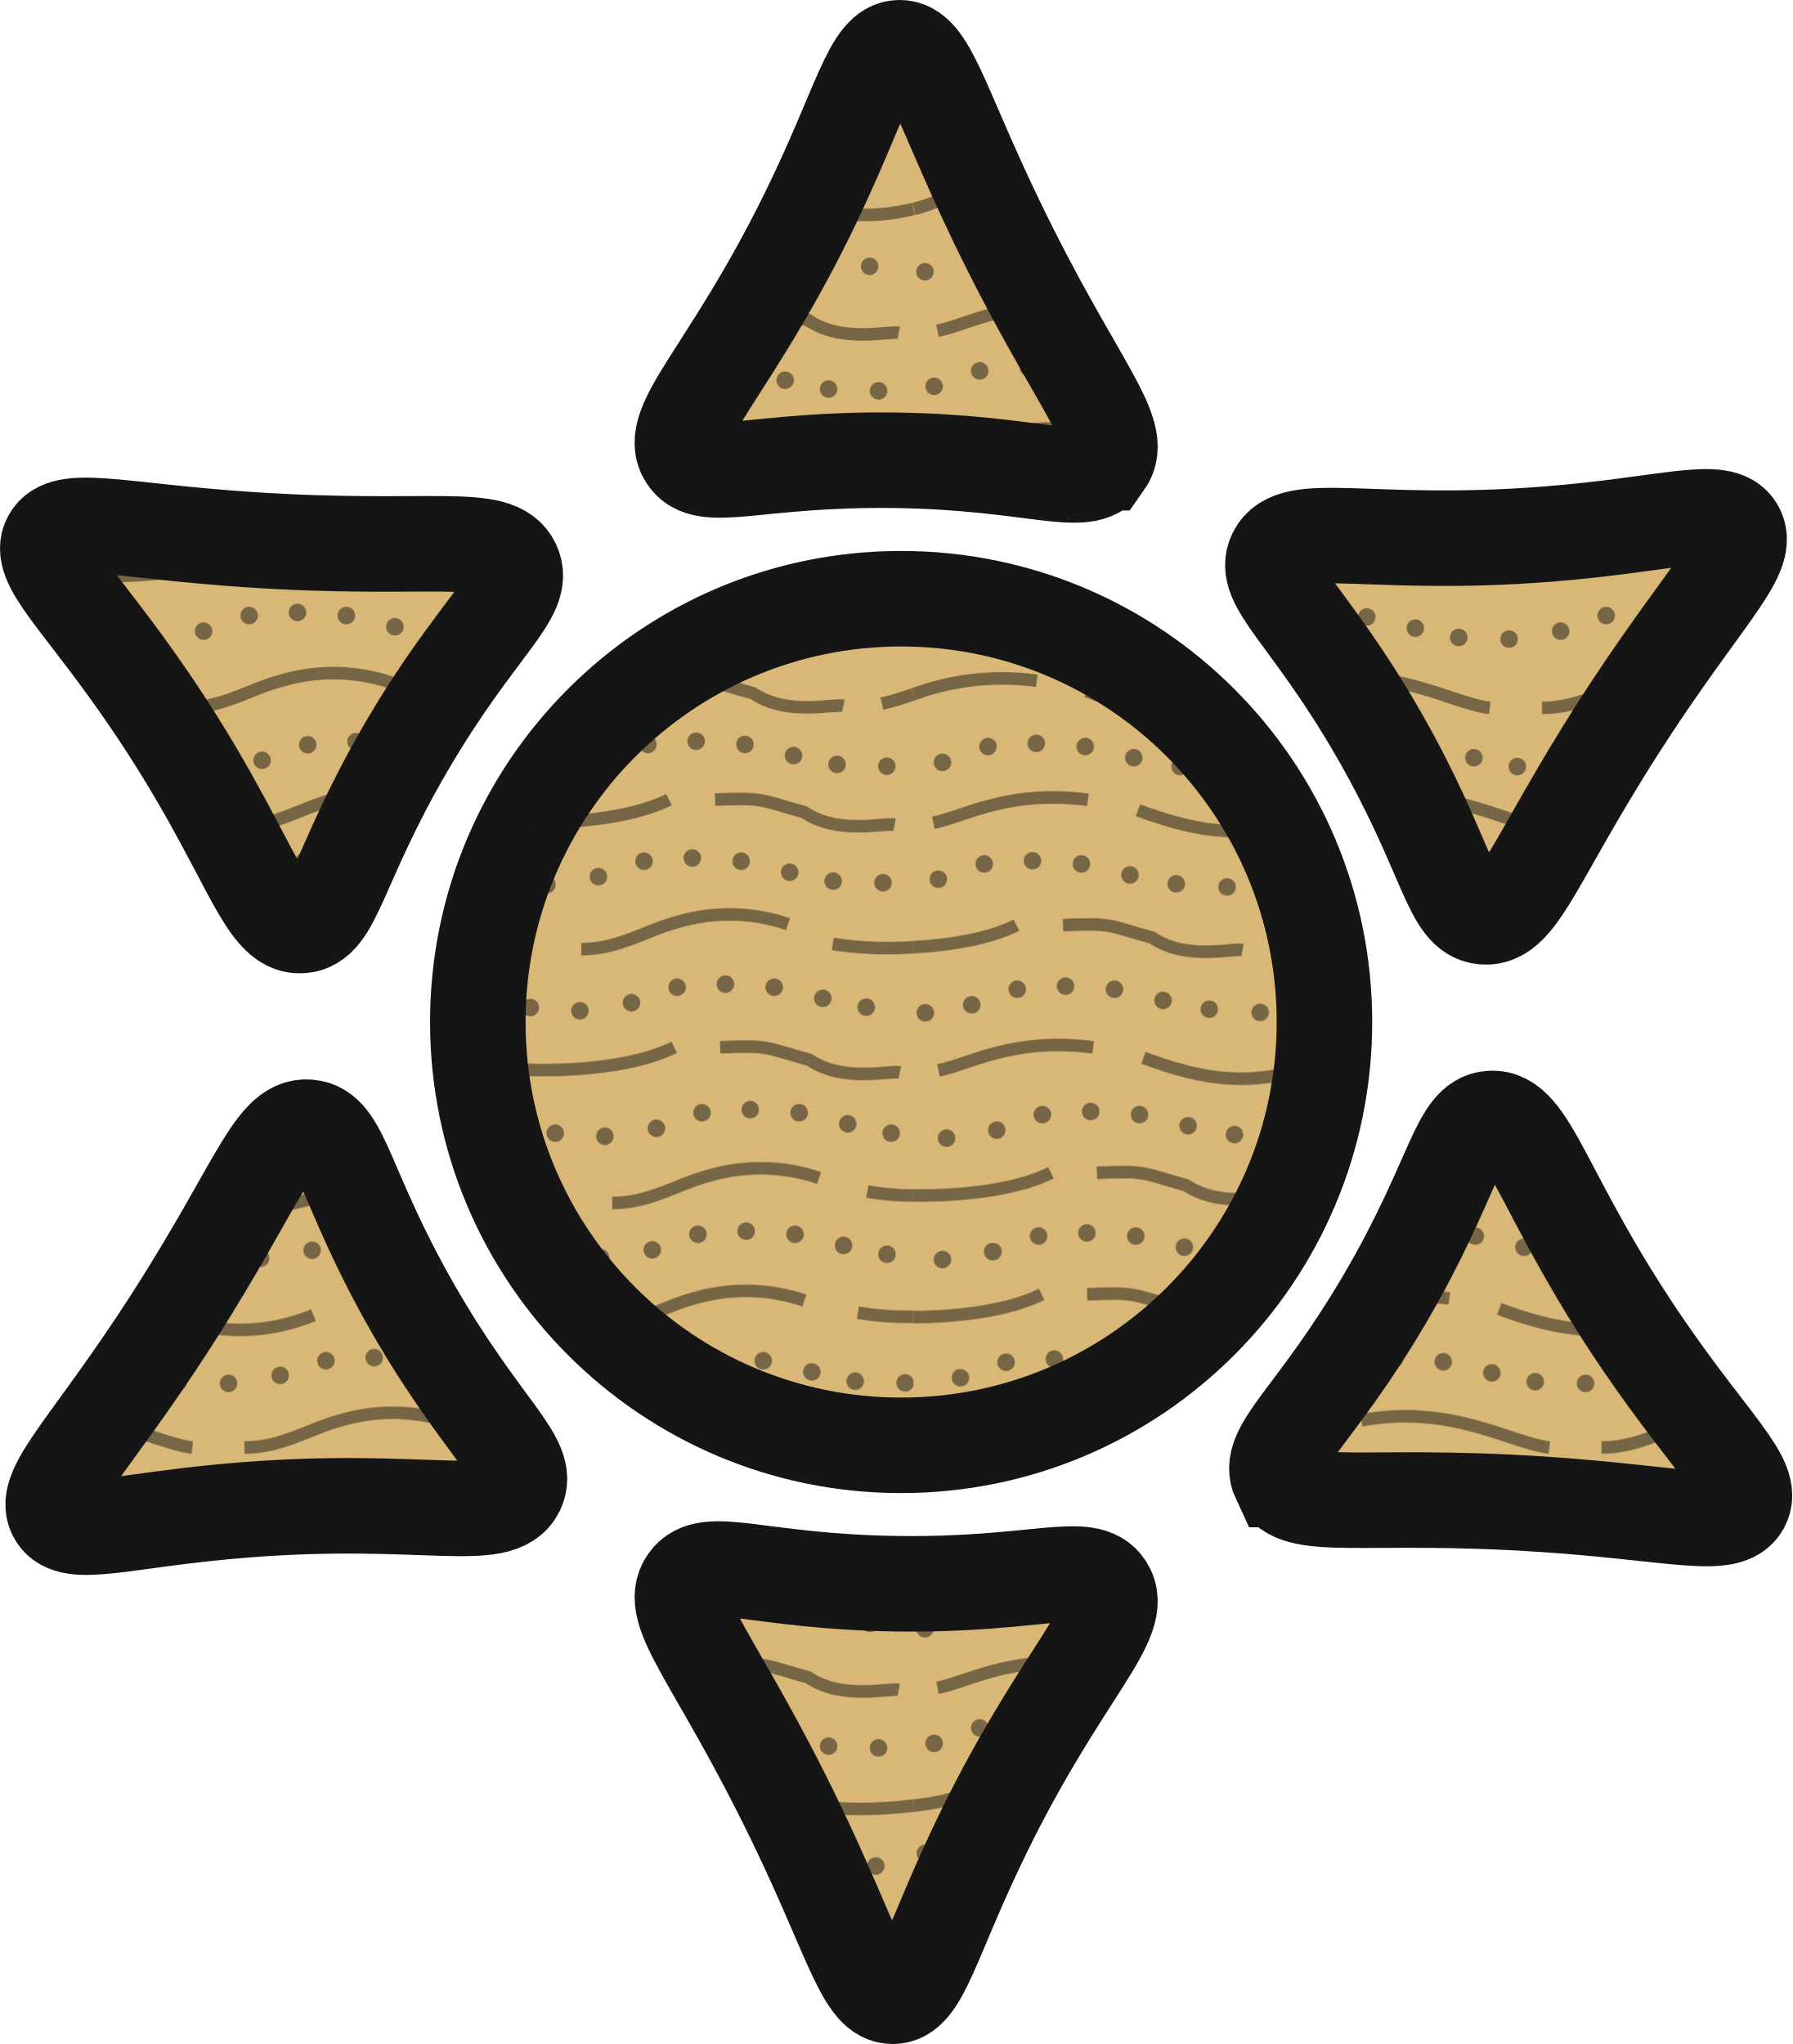
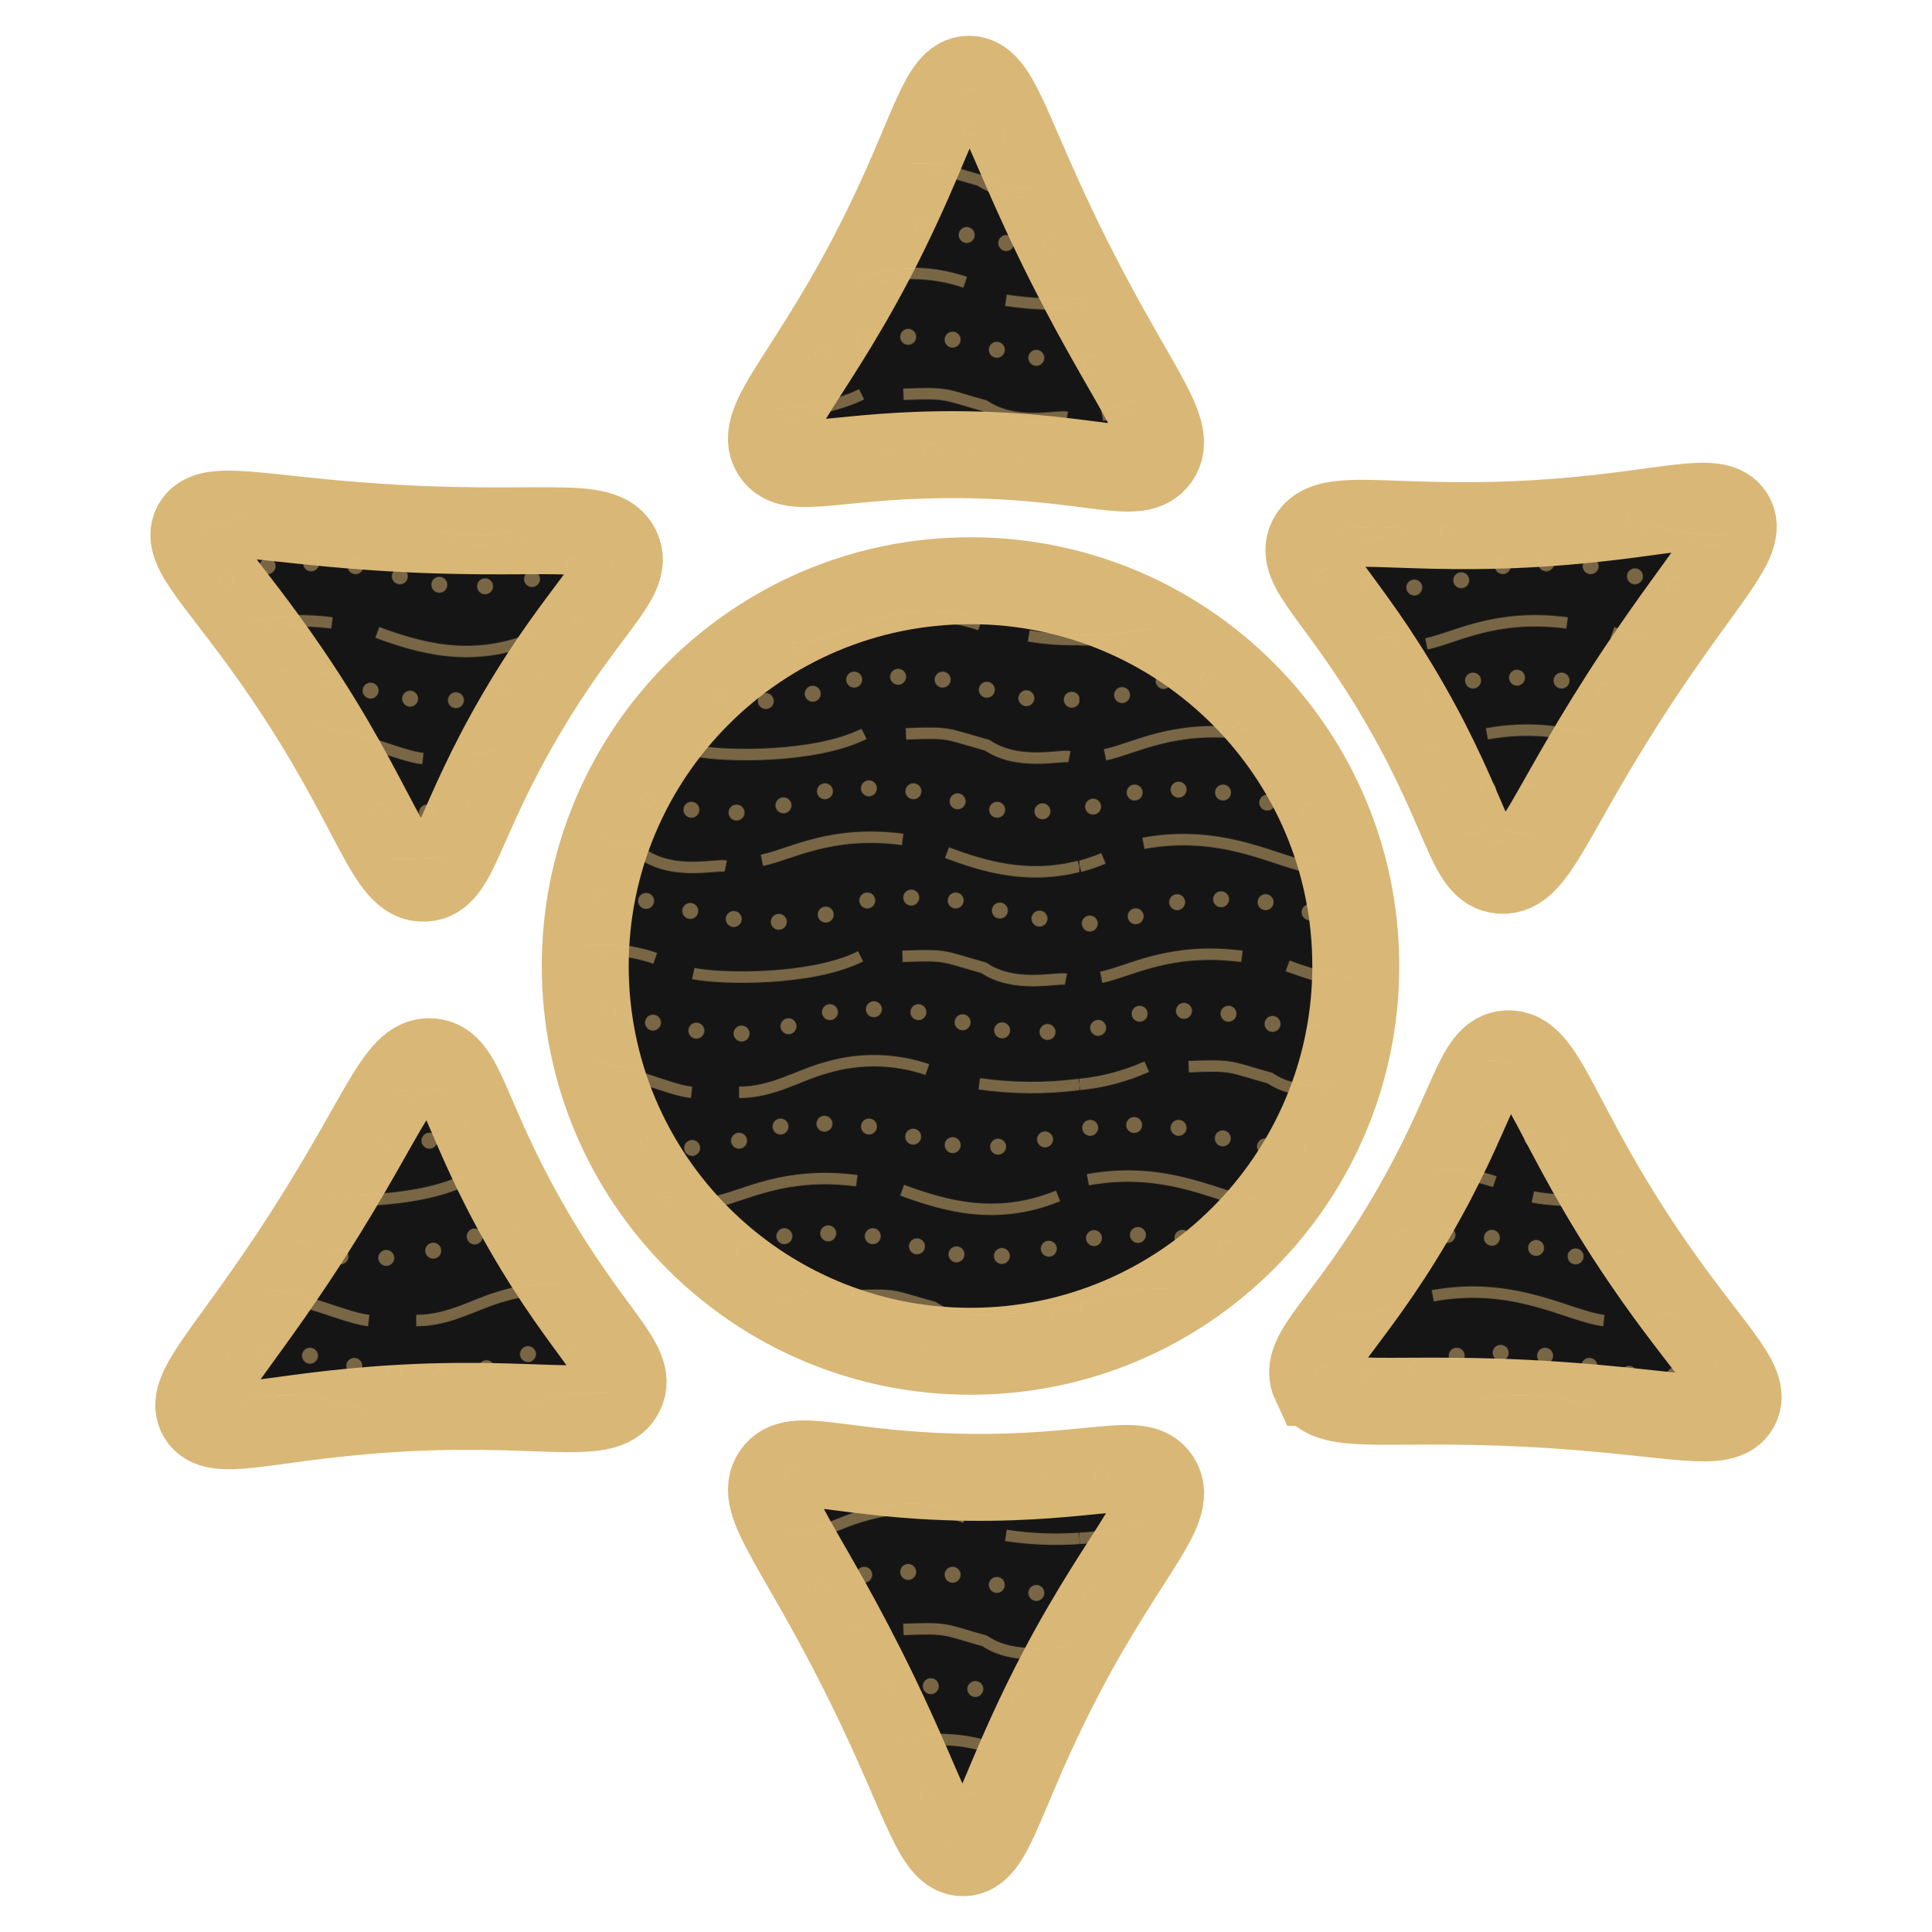
- <svg xmlns="http://www.w3.org/2000/svg" width="506.61" height="577.75">
+ <svg xmlns="http://www.w3.org/2000/svg" width="600" height="600">
  <defs>
-     <pattern id="a" data-name="New Pattern" width="153.43" height="153.43" patternTransform="matrix(2.5 0 0 2.5 -125.38 -320.05)" patternUnits="userSpaceOnUse">
+     <pattern id="a" data-name="New Pattern Swatch 13" width="153.43" height="153.43" patternTransform="matrix(2.5 0 0 2.5 -48.38 -493.62)" patternUnits="userSpaceOnUse">
      <path style="fill:none" d="M0 0h153.43v153.43H0z" />
-       <path class="b" d="M173.62 9.39c-9-1.18-13.94 1.89-17.48 2.6m42.52-.71c-7.75 3.15-14.17 1.18-19.37-.71m24.33-1.18c10.16-1.89 17 2.6 21.26 3.07m5.91 0c4.25 0 7.32-2.12 10.86-3.07a20.59 20.59 0 0 1 12.52.24m25.52-.24c-6.15 3.07-17.49 2.83-20.79 2.13m46.3.7c-1.2-.22-6.38 1.18-10.2-1.41-5.13-1.42-4.42-1.66-10.09-1.42m-123.1 13.7a26.53 26.53 0 0 1-8.38 2.21m33.89.63c-1.18-.24-6.38 1.18-10.22-1.42-5.13-1.42-4.42-1.65-10.09-1.42m94.72 16.77c3.54-.71 8.51-3.78 17.48-2.6m25 1.89c-7.75 3.16-14.17 1.18-19.37-.71M196.53 124c3.55-.71 8.51-3.78 17.49-2.6m25 1.89c-7.75 3.15-14.17 1.18-19.36-.71m24.34-1.22c10.16-1.89 17 2.6 21.26 3.07m5.91 0c4.25 0 7.32-2.13 10.87-3.07a20.65 20.65 0 0 1 12.52.23m-126.56-.7c-3.88 1.94-9.83 2.56-14.52 2.57m40 .26c-1.18-.23-6.37 1.18-10.22-1.42-5.13-1.41-4.42-1.65-10.09-1.41m-16.77 29.76a23.68 23.68 0 0 1-2.95 1m7.91-2.87c10.16-1.89 17 2.6 21.26 3.07m5.9 0c4.26 0 7.33-2.13 10.87-3.07a20.59 20.59 0 0 1 12.52.24m25.51-.24c-6.14 3.07-17.48 2.84-20.78 2.13m46.29.71c-1.18-.24-6.37 1.17-10.22-1.42-5.13-1.42-4.42-1.66-10.09-1.42m24.8 2.13c3.54-.71 8.5-3.78 17.48-2.6M153.43 53.09a28.89 28.89 0 0 1 13.93-1.53m25 1.88c-7.75 3.16-14.17 1.19-19.37-.7m24.33-1.18c10.16-1.89 17 2.59 21.26 3.07m5.91 0c4.25 0 7.32-2.13 10.86-3.07a20.65 20.65 0 0 1 12.52.23m25.51-.23c-6.14 3.07-17.47 2.83-20.78 2.12m46.3.71c-1.18-.24-6.38 1.18-10.23-1.42-5.13-1.41-4.42-1.65-10.09-1.41M156.26 95.61c3.54-.71 8.5-3.78 17.48-2.6m25 1.89c-7.76 3.15-14.17 1.18-19.37-.71M203.74 93c10.16-1.89 17 2.6 21.26 3.07m5.9 0c4.26 0 7.33-2.12 10.87-3.07a20.74 20.74 0 0 1 12.52.24M279.8 93c-6.14 3.07-17.48 2.84-20.78 2.13m46.29.71c-1.18-.24-6.37 1.18-10.22-1.42C290 93 290.67 92.78 285 93m-128.39 44.78c3.55-.71 8.51-3.78 17.49-2.6m25 1.89c-7.75 3.15-14.17 1.18-19.37-.71m24.33-1.18c10.16-1.89 17 2.6 21.26 3.07m5.91 0c4.25 0 7.32-2.13 10.87-3.07a20.62 20.62 0 0 1 12.51.23m25.52-.23c-6.14 3.07-17.48 2.83-20.79 2.12m46.3.71c-1.18-.23-6.38 1.18-10.23-1.42-5.12-1.41-4.42-1.65-10.08-1.41M189.92 25.81c3.54-.71 8.51-3.78 17.48-2.6m25 1.89c-7.75 3.15-14.17 1.18-19.37-.71m24.33-1.18c10.16-1.89 17 2.6 21.26 3.07m5.91 0c4.25 0 7.32-2.13 10.86-3.07a20.59 20.59 0 0 1 12.52.24M154.49 37.14c10.15-1.88 17 2.6 21.26 3.08m5.9 0c4.25 0 7.33-2.13 10.87-3.08a20.74 20.74 0 0 1 12.52.24m25.51-.23c-6.14 3.07-17.48 2.83-20.79 2.12m46.3.71c-1.18-.24-6.38 1.18-10.22-1.42-5.13-1.41-4.42-1.65-10.09-1.41m-80.08 30.47c3.54-.71 8.5-3.78 17.48-2.6m25 1.89c-7.76 3.15-14.17 1.18-19.37-.71m24.37-1.2c10.16-1.89 17 2.6 21.26 3.07m5.9 0c4.26 0 7.33-2.12 10.87-3.07a20.59 20.59 0 0 1 12.52.24m25.51-.24c-6.14 3.07-17.48 2.83-20.78 2.13m46.29.7c-1.18-.23-6.37 1.19-10.22-1.41-5.13-1.42-4.42-1.66-10.09-1.42m-89.76 16.44c3.54-.71 8.5-3.78 17.48-2.6m25 1.89c-7.76 3.15-14.18 1.18-19.38-.71m24.34-1.18c10.15-1.89 17 2.6 21.26 3.07m5.9 0c4.25 0 7.32-2.13 10.87-3.07a20.59 20.59 0 0 1 12.52.24m-94.49 31.06c3.54-.71 8.5-3.78 17.48-2.6m25 1.89c-7.76 3.15-14.17 1.18-19.37-.71m24.33-1.18c10.16-1.89 17 2.6 21.26 3.07m5.9 0c4.26 0 7.33-2.13 10.87-3.07a20.59 20.59 0 0 1 12.52.24M169 107.19c-4.19 2.08-10.77 2.64-15.59 2.56m41.1.27c-1.18-.24-6.38 1.18-10.23-1.42-5.13-1.41-4.42-1.65-10.09-1.41m-9.09-28c-3.13 1.57-7.62 2.27-11.69 2.5m37.2.34c-1.18-.24-6.38 1.18-10.22-1.42-5.14-1.42-4.43-1.65-10.1-1.42M306.85 25.3a46.08 46.08 0 0 1-12.4-.08m12.4 98.24a33.67 33.67 0 0 1-6.26-.45m6.26 28.62c-6.45 1.66-11.89 0-16.42-1.69m16.42-96.85a30.66 30.66 0 0 1-3.54 1.06m3.54 55.6a29.41 29.41 0 0 1-5.2-.44m5.2-27.62a40.89 40.89 0 0 1-9.09-.37" />
-       <path class="b" d="M20.2 9.39c-9-1.18-13.94 1.89-17.48 2.6m42.52-.71c-7.76 3.15-14.18 1.18-19.37-.71M50.2 9.39c10.16-1.89 17 2.6 21.26 3.07m5.9 0c4.26 0 7.33-2.12 10.87-3.07a20.59 20.59 0 0 1 12.52.24m25.51-.24c-6.14 3.07-17.48 2.83-20.79 2.13m46.3.7c-1.18-.23-6.38 1.18-10.22-1.41-5.13-1.42-4.42-1.66-10.09-1.42M8.38 23.09A26.46 26.46 0 0 1 0 25.3m33.9.63c-1.18-.24-6.38 1.18-10.23-1.42-5.13-1.42-4.42-1.65-10.09-1.42m94.73 16.77c3.54-.71 8.5-3.78 17.48-2.6m25 1.89c-7.76 3.16-14.18 1.18-19.37-.71M43.11 124c3.54-.71 8.5-3.78 17.48-2.6m25 1.89c-7.75 3.15-14.17 1.18-19.37-.71m24.33-1.18c10.16-1.89 17 2.6 21.26 3.07m5.91 0c4.25 0 7.32-2.13 10.86-3.07a20.65 20.65 0 0 1 12.52.23m-126.61-.7c-3.88 1.94-9.84 2.56-14.53 2.57m40 .26c-1.18-.23-6.38 1.18-10.23-1.42-5.13-1.41-4.42-1.65-10.09-1.41M3 150.65a23.68 23.68 0 0 1-2.95 1m7.91-2.87c10.16-1.89 17 2.6 21.26 3.07m5.91 0c4.25 0 7.32-2.13 10.86-3.07a20.59 20.59 0 0 1 12.52.24m25.49-.26c-6.15 3.07-17.48 2.84-20.79 2.13m46.3.71c-1.18-.24-6.38 1.17-10.23-1.42-5.13-1.42-4.42-1.66-10.09-1.42m24.81 2.13c3.54-.71 8.5-3.78 17.48-2.6M0 53.09a28.93 28.93 0 0 1 13.94-1.53m25 1.88c-7.76 3.16-14.18 1.19-19.37-.7m24.33-1.18c10.15-1.89 17 2.59 21.26 3.07m5.9 0c4.25 0 7.33-2.13 10.87-3.07a20.65 20.65 0 0 1 12.52.23m25.55-.23c-6.14 3.07-17.48 2.83-20.79 2.12m46.3.71c-1.18-.24-6.38 1.18-10.22-1.42-5.13-1.41-4.42-1.65-10.09-1.41M2.83 95.61c3.55-.71 8.51-3.78 17.49-2.6m25 1.89c-7.72 3.15-14.14 1.18-19.32-.71M50.31 93c10.16-1.89 17 2.6 21.26 3.07m5.91 0c4.25 0 7.32-2.12 10.87-3.07a20.74 20.74 0 0 1 12.52.24m25.51-.24c-6.14 3.07-17.48 2.84-20.79 2.13m46.3.71c-1.18-.24-6.38 1.18-10.23-1.42-5.12-1.42-4.41-1.65-10.08-1.42M3.19 137.78c3.54-.71 8.5-3.78 17.48-2.6m25 1.89c-7.76 3.15-14.17 1.18-19.37-.71m24.33-1.18c10.16-1.89 17 2.6 21.26 3.07m5.9 0c4.26 0 7.33-2.13 10.87-3.07a20.65 20.65 0 0 1 12.52.23m25.51-.23c-6.14 3.07-17.48 2.83-20.79 2.12m46.3.71c-1.18-.23-6.37 1.18-10.22-1.42-5.13-1.41-4.42-1.65-10.09-1.41M36.5 25.81C40 25.1 45 22 54 23.21m25 1.89c-7.76 3.15-14.18 1.18-19.37-.71M84 23.21c10.15-1.89 17 2.6 21.26 3.07m5.9 0c4.25 0 7.33-2.13 10.87-3.07a20.59 20.59 0 0 1 12.52.24M1.06 37.14c10.16-1.88 17 2.6 21.26 3.08m5.91 0c4.25 0 7.32-2.13 10.87-3.08a20.71 20.71 0 0 1 12.51.24m25.52-.23C71 40.22 59.65 40 56.34 39.27m46.3.71c-1.18-.24-6.38 1.18-10.23-1.42-5.13-1.41-4.42-1.65-10.09-1.41M2.25 67.62c3.54-.71 8.5-3.78 17.47-2.6m25 1.89c-7.72 3.15-14.13 1.18-19.33-.71M49.73 65c10.15-1.89 17 2.6 21.26 3.07m5.9 0c4.25 0 7.32-2.12 10.86-3.07a20.62 20.62 0 0 1 12.53.24m25.51-.24c-6.15 3.07-17.48 2.83-20.79 2.13m46.3.7c-1.18-.23-6.38 1.19-10.23-1.41C135.94 65 136.65 64.78 131 65M41.22 81.44c3.54-.71 8.51-3.78 17.48-2.6m25 1.89C76 83.88 69.57 81.91 64.37 80m24.33-1.16c10.16-1.89 17 2.6 21.26 3.07m5.91 0c4.25 0 7.32-2.13 10.86-3.07a20.59 20.59 0 0 1 12.52.24m-94.49 31.06c3.55-.71 8.51-3.78 17.48-2.6m25 1.89c-7.75 3.15-14.17 1.18-19.37-.71m24.34-1.18c10.15-1.89 17 2.6 21.25 3.07m5.91 0c4.25 0 7.32-2.13 10.86-3.07a20.62 20.62 0 0 1 12.53.24m-127.21-.59c-4.18 2.08-10.77 2.64-15.59 2.56m41.1.27c-1.18-.24-6.38 1.18-10.22-1.42-5.13-1.41-4.42-1.65-10.09-1.41m-9.1-28C8.56 80.76 4.08 81.46 0 81.69m37.2.31c-1.2-.21-6.37 1.21-10.2-1.39-5.13-1.42-4.42-1.65-10.09-1.42M153.43 25.3a46.16 46.16 0 0 1-12.43-.08m12.41 98.24a33.67 33.67 0 0 1-6.26-.45m6.26 28.62c-6.45 1.66-11.9 0-16.42-1.69m16.42-96.85a30.19 30.19 0 0 1-3.55 1.06m3.55 55.6a29.21 29.21 0 0 1-5.2-.44m5.2-27.62a41 41 0 0 1-9.1-.37" />
-       <path class="c" d="M1.3 5.31h0m5.7-.9h0m5.15-1.75h0m5.46-.36h0m5.53.36h0m5.46 1.25h0m5.23 1h0m5.75.35h0m5.83-.9h0m5.16-1.75h0M56 2.3h0m5.52.36h0M67 3.91h0M72 5h0m5.68.19h0m5.83-.9h0m5.11-1.79h0m5.47-.36h0m5.52.36h0m5.49 1.25h0m5.4 1h0m5.6.35h0m5.83-.9h0m5.16-1.75h0m5.46-.36h0m5.52.36h0m5.49 1.25h0m4.92 1h0M2.34 18.27h0m5.15-1.75h0m5.51-.36h0m5.53.36h0M24 17.78h0m5.23 1h0m5.75.36h0m5.83-.91h0m5.16-1.75h0m5.45-.36h0m5.53.36h0m5.49 1.26h0m4.91 1h0M73 19h0m5.83-.91h0M84 16.36h0m5.45-.36h0m5.53.36h0m5.49 1.26h0m5.39 1h0m5.61.36h0m5.83-.91h0m5.15-1.75h0m5.46-.36h0m5.53.36h0m5.49 1.26h0m4.91 1h0m5.64.2h0M1.35 30.69h0m5.46-.35h0m5.52.35h0M17.82 32h0m5.24 1h0m5.75.35h0m5.83-.9h0m5.15-1.76h0m5.46-.35h0m5.53.35h0M56.27 32h0m4.91 1h0m5.69.19h0m5.83-.9h0m5.15-1.76h0m5.46-.35h0m5.52.35h0m5.5 1.26h0m5.39 1.05h0m5.61.35h0m5.83-.9h0m5.15-1.76h0m5.46-.35h0m5.53.35h0m5.49 1.26h0m4.91 1.05h0m5.64.19h0m5.83-.9h0M1.82 44.39h0M7.28 44h0m5.53.35h0m5.49 1.26h0m5.23 1.05h0m5.75.35h0m5.83-.9h0m5.16-1.76h0m5.46-.35h0m5.52.35h0m5.49 1.26h0m4.91 1.05h0m5.69.19h0m5.83-.9h0m5.15-1.76h0m5.46-.35h0m5.53.35h0m5.49 1.26h0m5.39 1h0m5.61.36h0m5.83-.9h0m5.16-1.76h0m5.45-.35h0m5.53.35h0m5.49 1.26h0m4.91 1h0m5.64.2h0m5.83-.9h0M3.28 60.79h0M8.43 59h0m5.46-.36h0m5.53.36h0m5.49 1.26h0m5.24 1h0m5.75.36h0m5.83-.91h0M46.88 59h0m5.46-.36h0m5.52.36h0m5.5 1.26h0m4.91 1h0m5.68.2h0m5.83-.91h0m5.16-1.75h0m5.46-.36h0m5.52.36h0m5.49 1.26h0m5.4 1h0m5.6.36h0m5.83-.91h0m5.16-1.75h0m5.46-.36h0m5.52.36h0m5.49 1.26h0m4.92 1h0m5.63.2h0M2.81 74h0M8 72.27h0m5.46-.36h0m5.53.36h0m5.49 1.25h0m5.23 1h0m5.75.35h0m5.83-.9h0m5.16-1.75h0m5.46-.36h0m5.52.36h0m5.5 1.25h0m4.91 1h0m5.68.19h0m5.83-.9h0m5.16-1.75h0m5.46-.36h0m5.52.36h0m5.49 1.25h0m5.4 1h0m5.6.35h0m5.83-.9h0m5.16-1.75h0m5.46-.36h0m5.52.36h0m5.49 1.25h0m4.91 1h0m5.64.19h0M1.35 89.1h0m5.24-.9h0m5.15-1.76h0m5.46-.35h0m5.53.35h0m5.49 1.26h0m5.23 1h0m5.75.36h0m5.8-.86h0m5.16-1.76h0m5.46-.35h0m5.52.35h0m5.49 1.26h0m4.91 1h0m5.69.2h0m5.86-.9h0m5.15-1.75h0m5.46-.35h0m5.53.35h0m5.49 1.26h0m5.39 1h0m5.61.36h0m5.83-.91h0m5.16-1.75h0m5.46-.35h0m5.52.35h0m5.49 1.26h0m4.91 1h0M3.75 103.27h0m5.67-.9h0m5.16-1.76h0m5.46-.35h0m5.52.35h0m5.49 1.26h0m5.24 1h0m5.75.35h0m5.83-.9h0m5.13-1.71h0m5.46-.35h0m5.53.35h0m5.49 1.26h0m4.91 1h0m5.69.19h0m5.83-.9h0m5.15-1.76h0m5.46-.35h0m5.52.35h0m5.5 1.26h0m5.39 1.05h0m5.61.35h0m5.83-.9h0m5.15-1.76h0m5.46-.35h0m5.53.35h0m5.49 1.26h0m4.91 1.05h0M3.28 117h0m5.67-.9H9m5.15-1.76h0m5.46-.35h0m5.53.35h0m5.49 1.26h0m5.23 1.05h0m5.75.35h0m5.83-.9h0m5.16-1.76h0M58 114h0m5.52.35h0m5.5 1.26h0m4.91 1.05h0m5.68.19h0m5.83-.9h0m5.16-1.76h0m5.46-.35h0m5.52.35h0m5.49 1.26h0m5.4 1h0m5.6.35h0m5.83-.9h0m5.16-1.76h0m5.46-.35h0m5.52.35h0m5.49 1.26h0m4.91 1h0M5.31 130.36h0m5.16-1.75h0m5.46-.36h0m5.52.36h0m5.5 1.25h0m5.23 1h0m5.75.35h0m5.83-.9h0m5.15-1.75h0m5.46-.36h0m5.53.36h0m5.49 1.25h0m4.91 1h0m5.69.19h0m5.83-.9h0m5.18-1.66h0m5.46-.35h0m5.53.35h0m5.49 1.26h0m5.39 1.05h0m5.61.35h0m5.83-.9h0m5.15-1.76h0m5.46-.35h0m5.53.35h0m5.49 1.26h0m4.91 1.05h0m5.64.19h0M1.71 144.22h0m5.16-1.75h0m5.46-.36h0m5.52.36h0m5.49 1.25h0m5.24 1.05h0m5.75.35h0m5.83-.9h0m5.15-1.75h0m5.46-.36h0m5.53.36h0m5.49 1.25h0m4.91 1.05h0m5.69.19h0m5.83-.9h0m5.15-1.75h0m5.46-.36h0m5.52.36h0m5.5 1.25h0m5.39 1.05h0m5.61.35h0m5.83-.9h0m5.15-1.75h0m5.46-.36h0m5.53.36h0m5.49 1.25h0m4.91 1.05h0m5.63.19h0" />
-       <g>
-         <path class="b" d="M-133.23 9.39c-9-1.18-13.94 1.89-17.48 2.6m42.52-.71c-7.75 3.15-14.17 1.18-19.37-.71m24.33-1.18C-93.07 7.5-86.22 12-82 12.46m5.91 0c4.25 0 7.32-2.12 10.86-3.07a20.59 20.59 0 0 1 12.52.24m25.52-.24c-6.15 3.07-17.49 2.83-20.79 2.13m46.3.7C-2.83 12-8 13.4-11.88 10.81-17 9.39-16.3 9.15-22 9.39m-123 13.7a26.52 26.52 0 0 1-8.39 2.21m33.9.63c-1.18-.24-6.38 1.18-10.22-1.42-5.13-1.42-4.42-1.65-10.09-1.42m94.72 16.77c3.54-.71 8.5-3.78 17.48-2.6m25 1.89c-7.75 3.16-14.17 1.18-19.37-.71M-110.32 124c3.55-.71 8.51-3.78 17.49-2.6m25 1.89c-7.75 3.15-14.17 1.18-19.37-.71m24.33-1.18c10.16-1.89 17 2.6 21.26 3.07m5.91 0c4.25 0 7.32-2.13 10.87-3.07a20.65 20.65 0 0 1 12.52.23m-126.62-.7c-3.88 1.94-9.83 2.56-14.53 2.57m40 .26c-1.18-.23-6.37 1.18-10.22-1.42-5.13-1.41-4.42-1.65-10.09-1.41m-16.77 29.76a23.28 23.28 0 0 1-3 1m7.92-2.87c10.16-1.89 17 2.6 21.26 3.07m5.9 0c4.26 0 7.33-2.13 10.87-3.07A20.59 20.59 0 0 1-95 149m25.51-.24c-6.14 3.07-17.48 2.84-20.79 2.13m46.3.71c-1.18-.24-6.37 1.17-10.22-1.42-5.13-1.42-4.42-1.66-10.09-1.42m24.8 2.13c3.54-.71 8.5-3.78 17.48-2.6m-131.46-95.2a29 29 0 0 1 13.94-1.53m25 1.88c-7.75 3.16-14.17 1.19-19.37-.7m24.33-1.18c10.16-1.89 17 2.59 21.26 3.07m5.91 0c4.25 0 7.32-2.13 10.86-3.07a20.65 20.65 0 0 1 12.52.23m25.51-.23c-6.14 3.07-17.47 2.83-20.78 2.12m46.3.71c-1.18-.24-6.38 1.18-10.23-1.42-5.13-1.41-4.42-1.65-10.09-1.41m-122.28 44.05c3.54-.71 8.5-3.78 17.48-2.6m25 1.89c-7.76 3.15-14.17 1.18-19.37-.71m24.37-1.19c10.16-1.89 17 2.6 21.26 3.07m5.9 0c4.26 0 7.33-2.12 10.87-3.07a20.74 20.74 0 0 1 12.52.24M-27 93c-6.14 3.07-17.48 2.84-20.78 2.13m46.29.71c-1.18-.24-6.37 1.18-10.22-1.42-5.18-1.42-4.47-1.64-10.14-1.42m-128.39 44.77c3.55-.71 8.51-3.78 17.49-2.6m25 1.89c-7.75 3.15-14.17 1.18-19.37-.71m24.33-1.18c10.16-1.89 17 2.6 21.26 3.07m5.91 0c4.25 0 7.32-2.13 10.87-3.07a20.62 20.62 0 0 1 12.51.23m25.52-.23c-6.14 3.07-17.48 2.83-20.79 2.12m46.3.71c-1.18-.23-6.38 1.18-10.23-1.42-5.12-1.41-4.42-1.65-10.09-1.41m-95.4-109.36c3.54-.71 8.5-3.78 17.48-2.6m25 1.89c-7.76 3.15-14.17 1.18-19.37-.71m24.33-1.18c10.16-1.89 17 2.6 21.26 3.07m5.91 0c4.25 0 7.32-2.13 10.86-3.07a20.59 20.59 0 0 1 12.52.24m-133.42 13.69c10.15-1.88 17 2.6 21.26 3.08m5.9 0c4.25 0 7.33-2.13 10.87-3.08a20.74 20.74 0 0 1 12.52.24m25.51-.23c-6.14 3.07-17.48 2.83-20.79 2.12m46.3.71c-1.21-.24-6.38 1.18-10.21-1.42-5.13-1.41-4.42-1.65-10.09-1.41m-80.08 30.47c3.54-.71 8.5-3.78 17.48-2.6m25 1.89c-7.76 3.15-14.17 1.18-19.37-.71m24.36-1.2c10.16-1.89 17 2.6 21.26 3.07m5.9 0c4.26 0 7.33-2.12 10.87-3.07a20.59 20.59 0 0 1 12.52.24m25.51-.24c-6.14 3.07-17.48 2.83-20.78 2.13m46.29.7c-1.18-.21-6.37 1.17-10.22-1.39-5.13-1.44-4.42-1.66-10.09-1.44m-89.76 16.44c3.54-.71 8.5-3.78 17.47-2.6m25 1.89c-7.76 3.15-14.18 1.18-19.38-.71m24.34-1.18c10.15-1.89 17 2.6 21.26 3.07m5.9 0c4.25 0 7.32-2.13 10.87-3.07a20.59 20.59 0 0 1 12.52.24m-94.49 31.06c3.54-.71 8.5-3.78 17.48-2.6m25 1.89c-7.76 3.15-14.17 1.18-19.37-.71m24.33-1.18c10.16-1.89 17 2.6 21.26 3.07m5.9 0c4.26 0 7.33-2.13 10.87-3.07a20.59 20.59 0 0 1 12.52.24m-127.2-.59c-4.19 2.08-10.77 2.64-15.6 2.56m41.11.27c-1.18-.24-6.38 1.18-10.23-1.42-5.13-1.41-4.42-1.65-10.09-1.41m-9.09-28c-3.13 1.57-7.62 2.27-11.7 2.5m37.21.34c-1.18-.24-6.38 1.18-10.23-1.42-5.13-1.42-4.42-1.65-10.09-1.42M0 25.3a46.08 46.08 0 0 1-12.4-.08M0 123.46a33.67 33.67 0 0 1-6.26-.46M0 151.63c-6.45 1.66-11.89 0-16.42-1.69M0 53.09a30.66 30.66 0 0 1-3.54 1.06M0 109.75a29.41 29.41 0 0 1-5.2-.44M0 81.69a40.89 40.89 0 0 1-9.09-.37" />
-         <path class="c" d="M-152.13 5.31h0m5.67-.9h0m5.16-1.75h0m5.46-.36h0m5.52.36h0m5.49 1.25h0m5.24 1h0m5.75.35h0m5.83-.9h0m5.15-1.75h0m5.46-.36h0m5.53.36h0m5.49 1.25h0m4.91 1h0m5.68.19h0m5.84-.9h0m5.15-1.65h0m5.46-.36h0m5.52.36h0m5.5 1.25h0m5.39 1h0m5.61.35h0m5.83-.9h0m5.15-1.75h0m5.46-.36h0m5.52.36h0m5.5 1.25h0m4.91 1h0m-146.14 13.57h0m5.16-1.75h0m5.45-.36h0m5.53.36h0m5.49 1.26h0m5.23 1h0m5.76.36h0m5.83-.91h0m5.15-1.75h0m5.46-.36h0m5.52.36h0m5.5 1.26h0m4.91 1h0m5.68.2h0m5.83-.91h0m5.16-1.75h0M-64 16h0m5.52.36h0m5.48 1.26h0m5.4 1h0m5.6.38h0m5.83-.91h0m5.17-1.73h0m5.46-.36h0m5.52.36h0m5.5 1.26h0m4.91 1h0m5.63.2h0m-148.1 11.87h0m5.46-.35h0m5.53.35h0m5.49 1.31h0m5.23 1.05h0m5.75.35h0m5.83-.9h0m5.16-1.76h0m5.46-.35h0m5.52.35h0m5.49 1.26h0m4.91 1h0m5.69.19h0m5.83-.9h0m5.15-1.76h0m5.46-.35h0m5.53.35h0m5.49 1.26h0m5.4 1.05h0m5.6.35h0m5.83-.9h0m5.16-1.76h0m5.46-.35h0m5.52.35h0m5.49 1.26h0m4.91 1.05h0m5.64.19h0m5.83-.9h0M-151.6 44.39h0m5.46-.35h0m5.52.35h0m5.49 1.26h0m5.23 1.05h0m5.76.35h0m5.83-.9h0m5.15-1.76h0m5.46-.35h0m5.53.35h0m5.49 1.26h0m4.91 1.05h0m5.68.19h0m5.83-.9h0m5.16-1.76h0m5.46-.35h0m5.52.35h0m5.49 1.26h0m5.4 1h0m5.61.36h0m5.83-.9h0m5.15-1.76h0m5.46-.35h0m5.52.35h0m5.5 1.26h0m4.91 1h0m5.63.2h0m5.83-.9h0m-146.35 15h0M-145 59h0m5.46-.36h0m5.54.36h0m5.5 1.26h0m5.23 1h0m5.75.36h0m5.83-.91h0m5.15-1.75h0m5.46-.36h0m5.53.36h0m5.49 1.26h0m4.91 1h0m5.69.2h0m5.83-.91h0m5.15-1.75h0m5.46-.36h0m5.53.36h0m5.49 1.38h0m5.39 1h0m5.61.36h0m5.83-.91h0m5.17-1.71h0m5.46-.36h0m5.53.36h0m5.49 1.26h0m4.91 1h0m5.64.2h0M-150.62 74h0m5.16-1.75h0m5.46-.36h0m5.52.36h0m5.5 1.25h0m5.23 1h0m5.75.35h0m5.83-.9h0m5.15-1.75h0m5.46-.36h0m5.53.36h0m5.49 1.25h0m4.91 1h0m5.69.19h0m5.83-.9h0m5.11-1.63h0m5.46-.36h0m5.53.36h0m5.49 1.25h0m5.39 1h0m5.61.35h0m5.83-.9h0m5.15-1.75h0m5.46-.36h0m5.53.36h0m5.55 1.3h0m4.91 1h0m5.64.19h0M-152.08 89.1h0m5.24-.9h0m5.16-1.76h0m5.46-.35h0m5.52.35h0m5.49 1.26h0m5.24 1h0m5.75.36h0m5.83-.9h0m5.15-1.76h0m5.46-.35h0m5.53.35h0m5.49 1.26h0m4.91 1h0m5.69.2h0m5.83-.91h0m5.15-1.75h0m5.46-.35h0m5.52.35h0m5.5 1.26h0m5.39 1h0m5.61.36h0m5.83-.91h0m5.15-1.75h0m5.46-.35h0m5.53.35h0m5.49 1.26h0m4.91 1h0m-144.34 14.69h0m5.67-.9h0m5.15-1.76h0m5.46-.35h0m5.53.35h0m5.49 1.26h0m5.23 1h0m5.75.35h0m5.83-.9h0m5.16-1.76h0m5.46-.35h0m5.52.35h0m5.49 1.26h0m4.91 1h0m5.69.19h0m5.83-.9h0m5.15-1.76h0m5.46-.35h0m5.53.35h0m5.49 1.26h0m5.39 1.05h0m5.61.35h0m5.83-.9h0m5.16-1.76h0m5.45-.35h0m5.53.35h0m5.49 1.26h0m4.91 1.05h0M-150.14 117h0m5.66-.9h0m5.16-1.76h0m5.46-.35h0m5.52.35h0m5.5 1.26h0m5.23 1.05h0m5.75.35h0m5.83-.9h0m5.15-1.76h0m5.46-.35h0m5.53.35h0m5.49 1.26h0m4.91 1.05h0m5.69.19h0m5.83-.9h0m5.15-1.76h0m5.46-.35h0m5.53.35h0m5.49 1.26h0m5.39 1h0m5.61.35h0m5.83-.9h0m5.15-1.76h0m5.46-.35h0m5.53.35h0m5.49 1.26h0m4.91 1h0m-145.14 13.9h0m5.15-1.75h0m5.46-.36h0m5.53.36h0m5.49 1.25h0m5.23 1h0m5.75.35h0m5.83-.9h0m5.16-1.75h0m5.46-.36h0m5.52.36h0m5.5 1.25h0m4.91 1h0m5.68.19h0m5.83-.9h0m5.16-1.76h0m5.46-.35h0m5.52.35h0m5.47 1.43h0m5.4 1.05h0m5.6.35h0m5.83-.9h0m5.16-1.76h0m5.46-.35h0m5.52.35h0m5.49 1.26h0m4.91 1.05h0m5.64.19h0m-150.74 13.28h0m5.15-1.75h0m5.46-.36h0m5.53.36h0m5.49 1.25h0m5.23 1.05h0m5.75.35h0m5.83-.9h0m5.16-1.75h0m5.46-.36h0m5.52.36h0m5.49 1.25h0m4.91 1.05h0m5.75.23h0m5.83-.9h0m5.15-1.75h0m5.46-.36h0m5.53.36h0m5.49 1.25h0m5.39 1.05h0m5.61.35h0m5.83-.9h0m5.16-1.75h0m5.46-.36h0m5.52.36h0m5.49 1.25h0m4.91 1.05h0m5.64.19h0" />
-       </g>
+       <path d="M20.2 9.39c-9-1.18-13.94 1.89-17.48 2.6m42.52-.71c-7.76 3.15-14.18 1.18-19.37-.71M50.2 9.39c10.16-1.89 17 2.6 21.26 3.07m5.9 0c4.26 0 7.33-2.12 10.87-3.07a20.59 20.59 0 0 1 12.52.24m25.51-.24c-6.14 3.07-17.48 2.83-20.79 2.13m46.3.7c-1.18-.23-6.38 1.18-10.22-1.41-5.13-1.42-4.42-1.66-10.09-1.42M8.38 23.09A26.46 26.46 0 0 1 0 25.3m33.9.63c-1.18-.24-6.38 1.18-10.23-1.42-5.13-1.42-4.42-1.65-10.09-1.42m94.73 16.77c3.54-.71 8.5-3.78 17.48-2.6m25 1.89c-7.76 3.16-14.18 1.18-19.37-.71M43.11 124c3.54-.71 8.5-3.78 17.48-2.6m25 1.89c-7.75 3.15-14.17 1.18-19.37-.71m24.33-1.18c10.16-1.89 17 2.6 21.26 3.07m5.91 0c4.25 0 7.32-2.13 10.86-3.07a20.65 20.65 0 0 1 12.52.23m-126.61-.7c-3.88 1.94-9.84 2.56-14.53 2.57m40 .26c-1.18-.23-6.38 1.18-10.23-1.42-5.13-1.41-4.42-1.65-10.09-1.41M3 150.65a23.68 23.68 0 0 1-2.95 1m7.91-2.87c10.16-1.89 17 2.6 21.26 3.07m5.91 0c4.25 0 7.32-2.13 10.86-3.07a20.59 20.59 0 0 1 12.52.24m25.49-.26c-6.15 3.07-17.48 2.84-20.79 2.13m46.3.71c-1.18-.24-6.38 1.17-10.23-1.42-5.13-1.42-4.42-1.66-10.09-1.42m24.81 2.13c3.54-.71 8.5-3.78 17.48-2.6M0 53.09a28.93 28.93 0 0 1 13.94-1.53m25 1.88c-7.76 3.16-14.18 1.19-19.37-.7m24.33-1.18c10.15-1.89 17 2.59 21.26 3.07m5.9 0c4.25 0 7.33-2.13 10.87-3.07a20.65 20.65 0 0 1 12.52.23m25.55-.23c-6.14 3.07-17.48 2.83-20.79 2.12m46.3.71c-1.18-.24-6.38 1.18-10.22-1.42-5.13-1.41-4.42-1.65-10.09-1.41M2.83 95.61c3.55-.71 8.51-3.78 17.49-2.6m25 1.89c-7.72 3.15-14.14 1.18-19.32-.71M50.31 93c10.16-1.89 17 2.6 21.26 3.07m5.91 0c4.25 0 7.32-2.12 10.87-3.07a20.74 20.74 0 0 1 12.52.24m25.51-.24c-6.14 3.07-17.48 2.84-20.79 2.13m46.3.71c-1.18-.24-6.38 1.18-10.23-1.42-5.12-1.42-4.41-1.65-10.08-1.42M3.19 137.78c3.54-.71 8.5-3.78 17.48-2.6m25 1.89c-7.76 3.15-14.17 1.18-19.37-.71m24.33-1.18c10.16-1.89 17 2.6 21.26 3.07m5.9 0c4.26 0 7.33-2.13 10.87-3.07a20.65 20.65 0 0 1 12.52.23m25.51-.23c-6.14 3.07-17.48 2.83-20.79 2.12m46.3.71c-1.18-.23-6.37 1.18-10.22-1.42-5.13-1.41-4.42-1.65-10.09-1.41M36.5 25.81C40 25.1 45 22 54 23.21m25 1.89c-7.76 3.15-14.18 1.18-19.37-.71M84 23.21c10.15-1.89 17 2.6 21.26 3.07m5.9 0c4.25 0 7.33-2.13 10.87-3.07a20.59 20.59 0 0 1 12.52.24M1.06 37.14c10.16-1.88 17 2.6 21.26 3.08m5.91 0c4.25 0 7.32-2.13 10.87-3.08a20.71 20.71 0 0 1 12.51.24m25.52-.23C71 40.22 59.65 40 56.34 39.27m46.3.71c-1.18-.24-6.38 1.18-10.23-1.42-5.13-1.41-4.42-1.65-10.09-1.41M2.25 67.62c3.54-.71 8.5-3.78 17.47-2.6m25 1.89c-7.72 3.15-14.13 1.18-19.33-.71M49.73 65c10.15-1.89 17 2.6 21.26 3.07m5.9 0c4.25 0 7.32-2.12 10.86-3.07a20.62 20.62 0 0 1 12.53.24m25.51-.24c-6.15 3.07-17.48 2.83-20.79 2.13m46.3.7c-1.18-.23-6.38 1.19-10.23-1.41C135.94 65 136.65 64.78 131 65M41.22 81.44c3.54-.71 8.51-3.78 17.48-2.6m25 1.89C76 83.88 69.57 81.91 64.37 80m24.33-1.16c10.16-1.89 17 2.6 21.26 3.07m5.91 0c4.25 0 7.32-2.13 10.86-3.07a20.59 20.59 0 0 1 12.52.24m-94.49 31.06c3.55-.71 8.51-3.78 17.48-2.6m25 1.89c-7.75 3.15-14.17 1.18-19.37-.71m24.34-1.18c10.15-1.89 17 2.6 21.25 3.07m5.91 0c4.25 0 7.32-2.13 10.86-3.07a20.62 20.62 0 0 1 12.53.24m-127.21-.59c-4.18 2.08-10.77 2.64-15.59 2.56m41.1.27c-1.18-.24-6.38 1.18-10.22-1.42-5.13-1.41-4.42-1.65-10.09-1.41m-9.1-28C8.56 80.76 4.08 81.46 0 81.69m37.2.31c-1.2-.21-6.37 1.21-10.2-1.39-5.13-1.42-4.42-1.65-10.09-1.42M153.43 25.3a46.16 46.16 0 0 1-12.43-.08m12.41 98.24a33.67 33.67 0 0 1-6.26-.45m6.26 28.62c-6.45 1.66-11.9 0-16.42-1.69m16.42-96.85a30.19 30.19 0 0 1-3.55 1.06m3.55 55.6a29.21 29.21 0 0 1-5.2-.44m5.2-27.62a41 41 0 0 1-9.1-.37" style="stroke-width:1.42px;stroke-miterlimit:11.34;stroke:#d9b776;fill:none" />
+       <path d="M1.3 5.31h0m5.7-.9h0m5.15-1.75h0m5.46-.36h0m5.53.36h0m5.46 1.25h0m5.23 1h0m5.75.35h0m5.83-.9h0m5.16-1.75h0M56 2.3h0m5.52.36h0M67 3.91h0M72 5h0m5.68.19h0m5.83-.9h0m5.11-1.79h0m5.47-.36h0m5.52.36h0m5.49 1.25h0m5.4 1h0m5.6.35h0m5.83-.9h0m5.16-1.75h0m5.46-.36h0m5.52.36h0m5.49 1.25h0m4.92 1h0M2.34 18.27h0m5.15-1.75h0m5.51-.36h0m5.53.36h0M24 17.78h0m5.23 1h0m5.75.36h0m5.83-.91h0m5.16-1.75h0m5.45-.36h0m5.53.36h0m5.49 1.26h0m4.91 1h0M73 19h0m5.83-.91h0M84 16.36h0m5.45-.36h0m5.53.36h0m5.49 1.26h0m5.39 1h0m5.61.36h0m5.83-.91h0m5.15-1.75h0m5.46-.36h0m5.53.36h0m5.49 1.26h0m4.91 1h0m5.64.2h0M1.35 30.69h0m5.46-.35h0m5.52.35h0M17.82 32h0m5.24 1h0m5.75.35h0m5.83-.9h0m5.15-1.76h0m5.46-.35h0m5.53.35h0M56.27 32h0m4.91 1h0m5.69.19h0m5.83-.9h0m5.15-1.76h0m5.46-.35h0m5.52.35h0m5.5 1.26h0m5.39 1.05h0m5.61.35h0m5.83-.9h0m5.15-1.76h0m5.46-.35h0m5.53.35h0m5.49 1.26h0m4.91 1.05h0m5.64.19h0m5.83-.9h0M1.82 44.39h0M7.28 44h0m5.53.35h0m5.49 1.26h0m5.23 1.05h0m5.75.35h0m5.83-.9h0m5.16-1.76h0m5.46-.35h0m5.52.35h0m5.49 1.26h0m4.91 1.05h0m5.69.19h0m5.83-.9h0m5.15-1.76h0m5.46-.35h0m5.53.35h0m5.49 1.26h0m5.39 1h0m5.61.36h0m5.83-.9h0m5.16-1.76h0m5.45-.35h0m5.53.35h0m5.49 1.26h0m4.91 1h0m5.64.2h0m5.83-.9h0M3.28 60.79h0M8.43 59h0m5.46-.36h0m5.53.36h0m5.49 1.26h0m5.24 1h0m5.75.36h0m5.83-.91h0M46.88 59h0m5.46-.36h0m5.52.36h0m5.5 1.26h0m4.91 1h0m5.68.2h0m5.83-.91h0m5.16-1.75h0m5.46-.36h0m5.52.36h0m5.49 1.26h0m5.4 1h0m5.6.36h0m5.83-.91h0m5.16-1.75h0m5.46-.36h0m5.52.36h0m5.49 1.26h0m4.92 1h0m5.63.2h0M2.81 74h0M8 72.27h0m5.46-.36h0m5.53.36h0m5.49 1.25h0m5.23 1h0m5.75.35h0m5.83-.9h0m5.16-1.75h0m5.46-.36h0m5.52.36h0m5.5 1.25h0m4.91 1h0m5.68.19h0m5.83-.9h0m5.16-1.75h0m5.46-.36h0m5.52.36h0m5.49 1.25h0m5.4 1h0m5.6.35h0m5.83-.9h0m5.16-1.75h0m5.46-.36h0m5.52.36h0m5.49 1.25h0m4.91 1h0m5.64.19h0M1.35 89.1h0m5.24-.9h0m5.15-1.76h0m5.46-.35h0m5.53.35h0m5.49 1.26h0m5.23 1h0m5.75.36h0m5.8-.86h0m5.16-1.76h0m5.46-.35h0m5.52.35h0m5.49 1.26h0m4.91 1h0m5.69.2h0m5.86-.9h0m5.15-1.75h0m5.46-.35h0m5.53.35h0m5.49 1.26h0m5.39 1h0m5.61.36h0m5.83-.91h0m5.16-1.75h0m5.46-.35h0m5.52.35h0m5.49 1.26h0m4.91 1h0M3.75 103.27h0m5.67-.9h0m5.16-1.76h0m5.46-.35h0m5.52.35h0m5.49 1.26h0m5.24 1h0m5.75.35h0m5.83-.9h0m5.13-1.71h0m5.46-.35h0m5.53.35h0m5.49 1.26h0m4.91 1h0m5.69.19h0m5.83-.9h0m5.15-1.76h0m5.46-.35h0m5.52.35h0m5.5 1.26h0m5.39 1.05h0m5.61.35h0m5.83-.9h0m5.15-1.76h0m5.46-.35h0m5.53.35h0m5.49 1.26h0m4.91 1.05h0M3.28 117h0m5.67-.9H9m5.15-1.76h0m5.46-.35h0m5.53.35h0m5.49 1.26h0m5.23 1.05h0m5.75.35h0m5.83-.9h0m5.16-1.76h0M58 114h0m5.52.35h0m5.5 1.26h0m4.91 1.05h0m5.68.19h0m5.83-.9h0m5.16-1.76h0m5.46-.35h0m5.52.35h0m5.49 1.26h0m5.4 1h0m5.6.35h0m5.83-.9h0m5.16-1.76h0m5.46-.35h0m5.52.35h0m5.49 1.26h0m4.91 1h0M5.31 130.36h0m5.16-1.75h0m5.46-.36h0m5.52.36h0m5.5 1.25h0m5.23 1h0m5.75.35h0m5.83-.9h0m5.15-1.75h0m5.46-.36h0m5.53.36h0m5.49 1.25h0m4.91 1h0m5.69.19h0m5.83-.9h0m5.18-1.66h0m5.46-.35h0m5.53.35h0m5.49 1.26h0m5.39 1.05h0m5.61.35h0m5.83-.9h0m5.15-1.76h0m5.46-.35h0m5.53.35h0m5.49 1.26h0m4.91 1.05h0m5.64.19h0M1.71 144.22h0m5.16-1.75h0m5.46-.36h0m5.52.36h0m5.49 1.25h0m5.24 1.05h0m5.75.35h0m5.83-.9h0m5.15-1.75h0m5.46-.36h0m5.53.36h0m5.49 1.25h0m4.91 1.05h0m5.69.19h0m5.83-.9h0m5.15-1.75h0m5.46-.36h0m5.52.36h0m5.5 1.25h0m5.39 1.05h0m5.61.35h0m5.83-.9h0m5.15-1.75h0m5.46-.36h0m5.53.36h0m5.49 1.25h0m4.91 1.05h0m5.63.19h0" style="stroke-linecap:round;stroke-width:1.98px;stroke-miterlimit:11.34;stroke:#d9b776;fill:none" />
    </pattern>
-     <style>.b,.c{fill:none;stroke:#161515;stroke-miterlimit:11.34}.b{stroke-width:1.42px}.c{stroke-linecap:round;stroke-width:1.98px}</style>
  </defs>
-   <path d="M194.29 446.94c5.58-7.89 19.73.18 59.37.71 39.32.53 53.68-7 58.86.88 6.14 9.41-11.92 23.44-34.15 68.65-15.31 31.15-17.8 47-26 47.07s-11.13-15.25-27.29-48.83c-22.32-46.32-36.94-59.77-30.79-68.48zm118-316.14c-5.58 7.9-19.73-.17-59.37-.7-39.32-.53-53.68 7-58.86-.88-6.06-9.41 11.94-23.44 34.18-68.65 15.31-31.15 17.8-47 26-47.07s11.17 15.28 27.33 48.83c22.28 46.32 36.9 59.77 30.75 68.47zm49.35 287.4c-4.11-8.75 9.89-17.07 29.92-51.29 19.85-33.94 20.36-50.16 29.8-50.76 11.21-.7 14.51 21.94 42.86 63.58 19.54 28.68 32.09 38.67 28.13 45.8s-18.8 2.17-56-.32c-51.23-3.44-70.14 2.64-74.68-7.01zm-216.7-258.65c4.11 8.75-9.89 17.07-29.92 51.29-19.85 33.94-20.36 50.16-29.8 50.76-11.22.7-14.51-21.94-42.86-63.6-19.54-28.68-32.09-38.67-28.13-45.8s18.8-2.18 56 .32c51.26 3.48 70.17-2.62 74.71 7.03zm274.45 99.58c-9.64-.78-9.9-17.06-29.64-51.45-19.57-34.1-33.4-42.61-29.22-51.09 5-10.08 26.24-1.68 76.47-5.59 34.6-2.69 49.5-8.61 53.72-1.64s-7.45 17.4-28.09 48.4c-28.49 42.8-32.63 62.24-43.24 61.37zM87.22 318.62c9.64.78 9.9 17.06 29.64 51.45 19.57 34.1 33.4 42.6 29.22 51.09-5 10.08-26.24 1.68-76.47 5.59-34.6 2.69-49.5 8.61-53.72 1.64S23.34 411 44 380c28.47-42.81 32.6-62.25 43.22-61.38zm167.49-149.39a119.65 119.65 0 1 0 119.65 119.64 119.65 119.65 0 0 0-119.65-119.64z" style="fill:#d9b776;stroke-miterlimit:10;stroke-width:27px;stroke:#161515" />
-   <path d="M192.89 446.94c5.58-7.89 19.72.18 59.37.71 39.32.53 53.68-7 58.85.88 6.15 9.41-11.92 23.44-34.15 68.65-15.31 31.15-17.8 47-25.95 47.07s-11.17-15.25-27.34-48.83c-22.32-46.32-36.94-59.77-30.78-68.48zm118-316.14c-5.58 7.9-19.73-.17-59.37-.7-39.32-.53-53.68 7-58.85-.88-6.15-9.41 11.92-23.44 34.14-68.65 15.32-31.15 17.81-47 26-47.07S264 28.78 280.13 62.33c22.32 46.32 36.94 59.77 30.78 68.47zm49.36 287.4c-4.11-8.75 9.89-17.07 29.91-51.29C410 333 410.55 316.75 420 316.15c11.22-.7 14.51 21.94 42.87 63.58 19.53 28.68 32.08 38.67 28.13 45.8s-18.81 2.17-56-.32c-51.29-3.44-70.2 2.64-74.73-7.01zM143.53 159.55c4.11 8.75-9.89 17.07-29.91 51.29C93.76 244.78 93.25 261 83.81 261.6c-11.21.7-14.5-21.94-42.81-63.6-19.53-28.68-32.08-38.67-28.13-45.8s18.8-2.18 56 .32c51.21 3.48 70.13-2.62 74.66 7.03zM418 259.13c-9.63-.78-9.89-17.06-29.63-51.45-19.58-34.1-33.4-42.61-29.23-51.09 5-10.08 26.25-1.68 76.47-5.59 34.61-2.69 49.51-8.61 53.73-1.64s-7.46 17.4-28.1 48.4c-28.5 42.8-32.63 62.24-43.24 61.37zM85.81 318.62c9.64.78 9.9 17.06 29.64 51.45 19.58 34.1 33.4 42.6 29.22 51.09-5 10.08-26.24 1.68-76.47 5.59-34.6 2.69-49.5 8.61-53.72 1.64S21.94 411 42.57 380c28.49-42.81 32.62-62.25 43.24-61.38zm167.5-149.39A119.65 119.65 0 1 0 373 288.87a119.65 119.65 0 0 0-119.69-119.64z" style="opacity:.5;fill:url(#a)" />
+   <path d="M241 458.07c5.58-7.89 19.72.18 59.37.71 39.32.52 53.68-7 58.85.88 6.15 9.4-11.92 23.44-34.15 68.65-15.31 31.14-17.8 47-25.95 47.06s-11.17-15.28-27.34-48.83c-22.33-46.32-36.95-59.77-30.78-68.47zm118-316.14c-5.58 7.89-19.72-.18-59.37-.71-39.32-.52-53.68 7-58.85-.88-6.15-9.4 11.92-23.44 34.15-68.65 15.31-31.14 17.8-47 25.95-47.06s11.17 15.28 27.34 48.83c22.33 46.32 36.95 59.77 30.78 68.47zm49.36 287.39c-4.11-8.75 9.89-17.07 29.91-51.29 19.86-33.94 20.37-50.16 29.8-50.75 11.22-.71 14.51 21.93 42.87 63.57 19.53 28.69 32.08 38.67 28.13 45.8s-18.81 2.18-56-.31c-51.26-3.45-70.17 2.66-74.7-7.02zM191.63 170.68c4.11 8.75-9.89 17.07-29.91 51.29-19.86 33.94-20.37 50.16-29.8 50.75-11.22.71-14.51-21.93-42.87-63.57-19.53-28.69-32.05-38.67-28.13-45.8s18.81-2.18 56 .31c51.27 3.45 70.18-2.66 74.71 7.02zm274.45 99.58c-9.63-.78-9.89-17.07-29.63-51.45-19.58-34.11-33.4-42.61-29.22-51.09 5-10.08 26.24-1.69 76.47-5.59 34.6-2.69 49.5-8.62 53.72-1.64s-7.46 17.39-28.09 48.4c-28.49 42.8-32.62 62.23-43.25 61.37zm-332.16 59.48c9.63.78 9.89 17.07 29.63 51.45 19.58 34.11 33.4 42.61 29.22 51.09-5 10.08-26.24 1.69-76.47 5.59-34.6 2.69-49.5 8.62-53.72 1.64s7.46-17.39 28.09-48.4c28.49-42.8 32.62-62.23 43.25-61.37zm167.49-149.39A119.65 119.65 0 1 0 421.05 300a119.65 119.65 0 0 0-119.64-119.65z" style="fill:#161515;stroke-miterlimit:10;stroke-width:27px;stroke:#d9b776" />
+   <path d="M239.58 458.07c5.58-7.89 19.73.18 59.37.71 39.32.52 53.68-7 58.86.88 6.14 9.4-11.92 23.44-34.15 68.65-15.31 31.14-17.8 47-26 47.06s-11.17-15.28-27.34-48.83c-22.27-46.32-36.89-59.77-30.74-68.47zm118-316.14c-5.59 7.89-19.73-.18-59.37-.71-39.33-.52-53.68 7-58.86-.88-6.14-9.4 11.92-23.44 34.15-68.65 15.31-31.14 17.8-47 26-47.06s11.18 15.28 27.34 48.83c22.3 46.32 36.92 59.77 30.77 68.47zM407 429.32c-4.11-8.75 9.89-17.07 29.91-51.29 19.86-33.94 20.37-50.16 29.81-50.75 11.21-.71 14.51 21.93 42.86 63.57 19.54 28.69 32.09 38.67 28.13 45.8s-18.8 2.18-56-.31c-51.3-3.45-70.21 2.66-74.71-7.02zM190.23 170.68c4.11 8.75-9.89 17.07-29.92 51.29-19.86 33.94-20.36 50.16-29.8 50.75-11.21.71-14.51-21.93-42.86-63.57-19.54-28.69-32.09-38.67-28.13-45.8s18.8-2.18 56 .31c51.26 3.45 70.17-2.66 74.71 7.02zm274.45 99.58c-9.64-.78-9.9-17.07-29.64-51.45-19.57-34.11-33.4-42.61-29.22-51.09 5-10.08 26.24-1.69 76.47-5.59 34.6-2.69 49.5-8.62 53.72-1.64s-7.45 17.39-28.09 48.4c-28.49 42.8-32.62 62.23-43.24 61.37zm-332.17 59.48c9.64.78 9.9 17.07 29.63 51.45 19.58 34.11 33.41 42.61 29.23 51.09-5 10.08-26.25 1.69-76.47 5.59-34.6 2.69-49.5 8.62-53.72 1.64s7.45-17.39 28.09-48.4c28.49-42.8 32.62-62.23 43.24-61.37zM300 180.35A119.65 119.65 0 1 0 419.65 300 119.65 119.65 0 0 0 300 180.35z" style="opacity:.5;fill:url(#a)" />
</svg>
